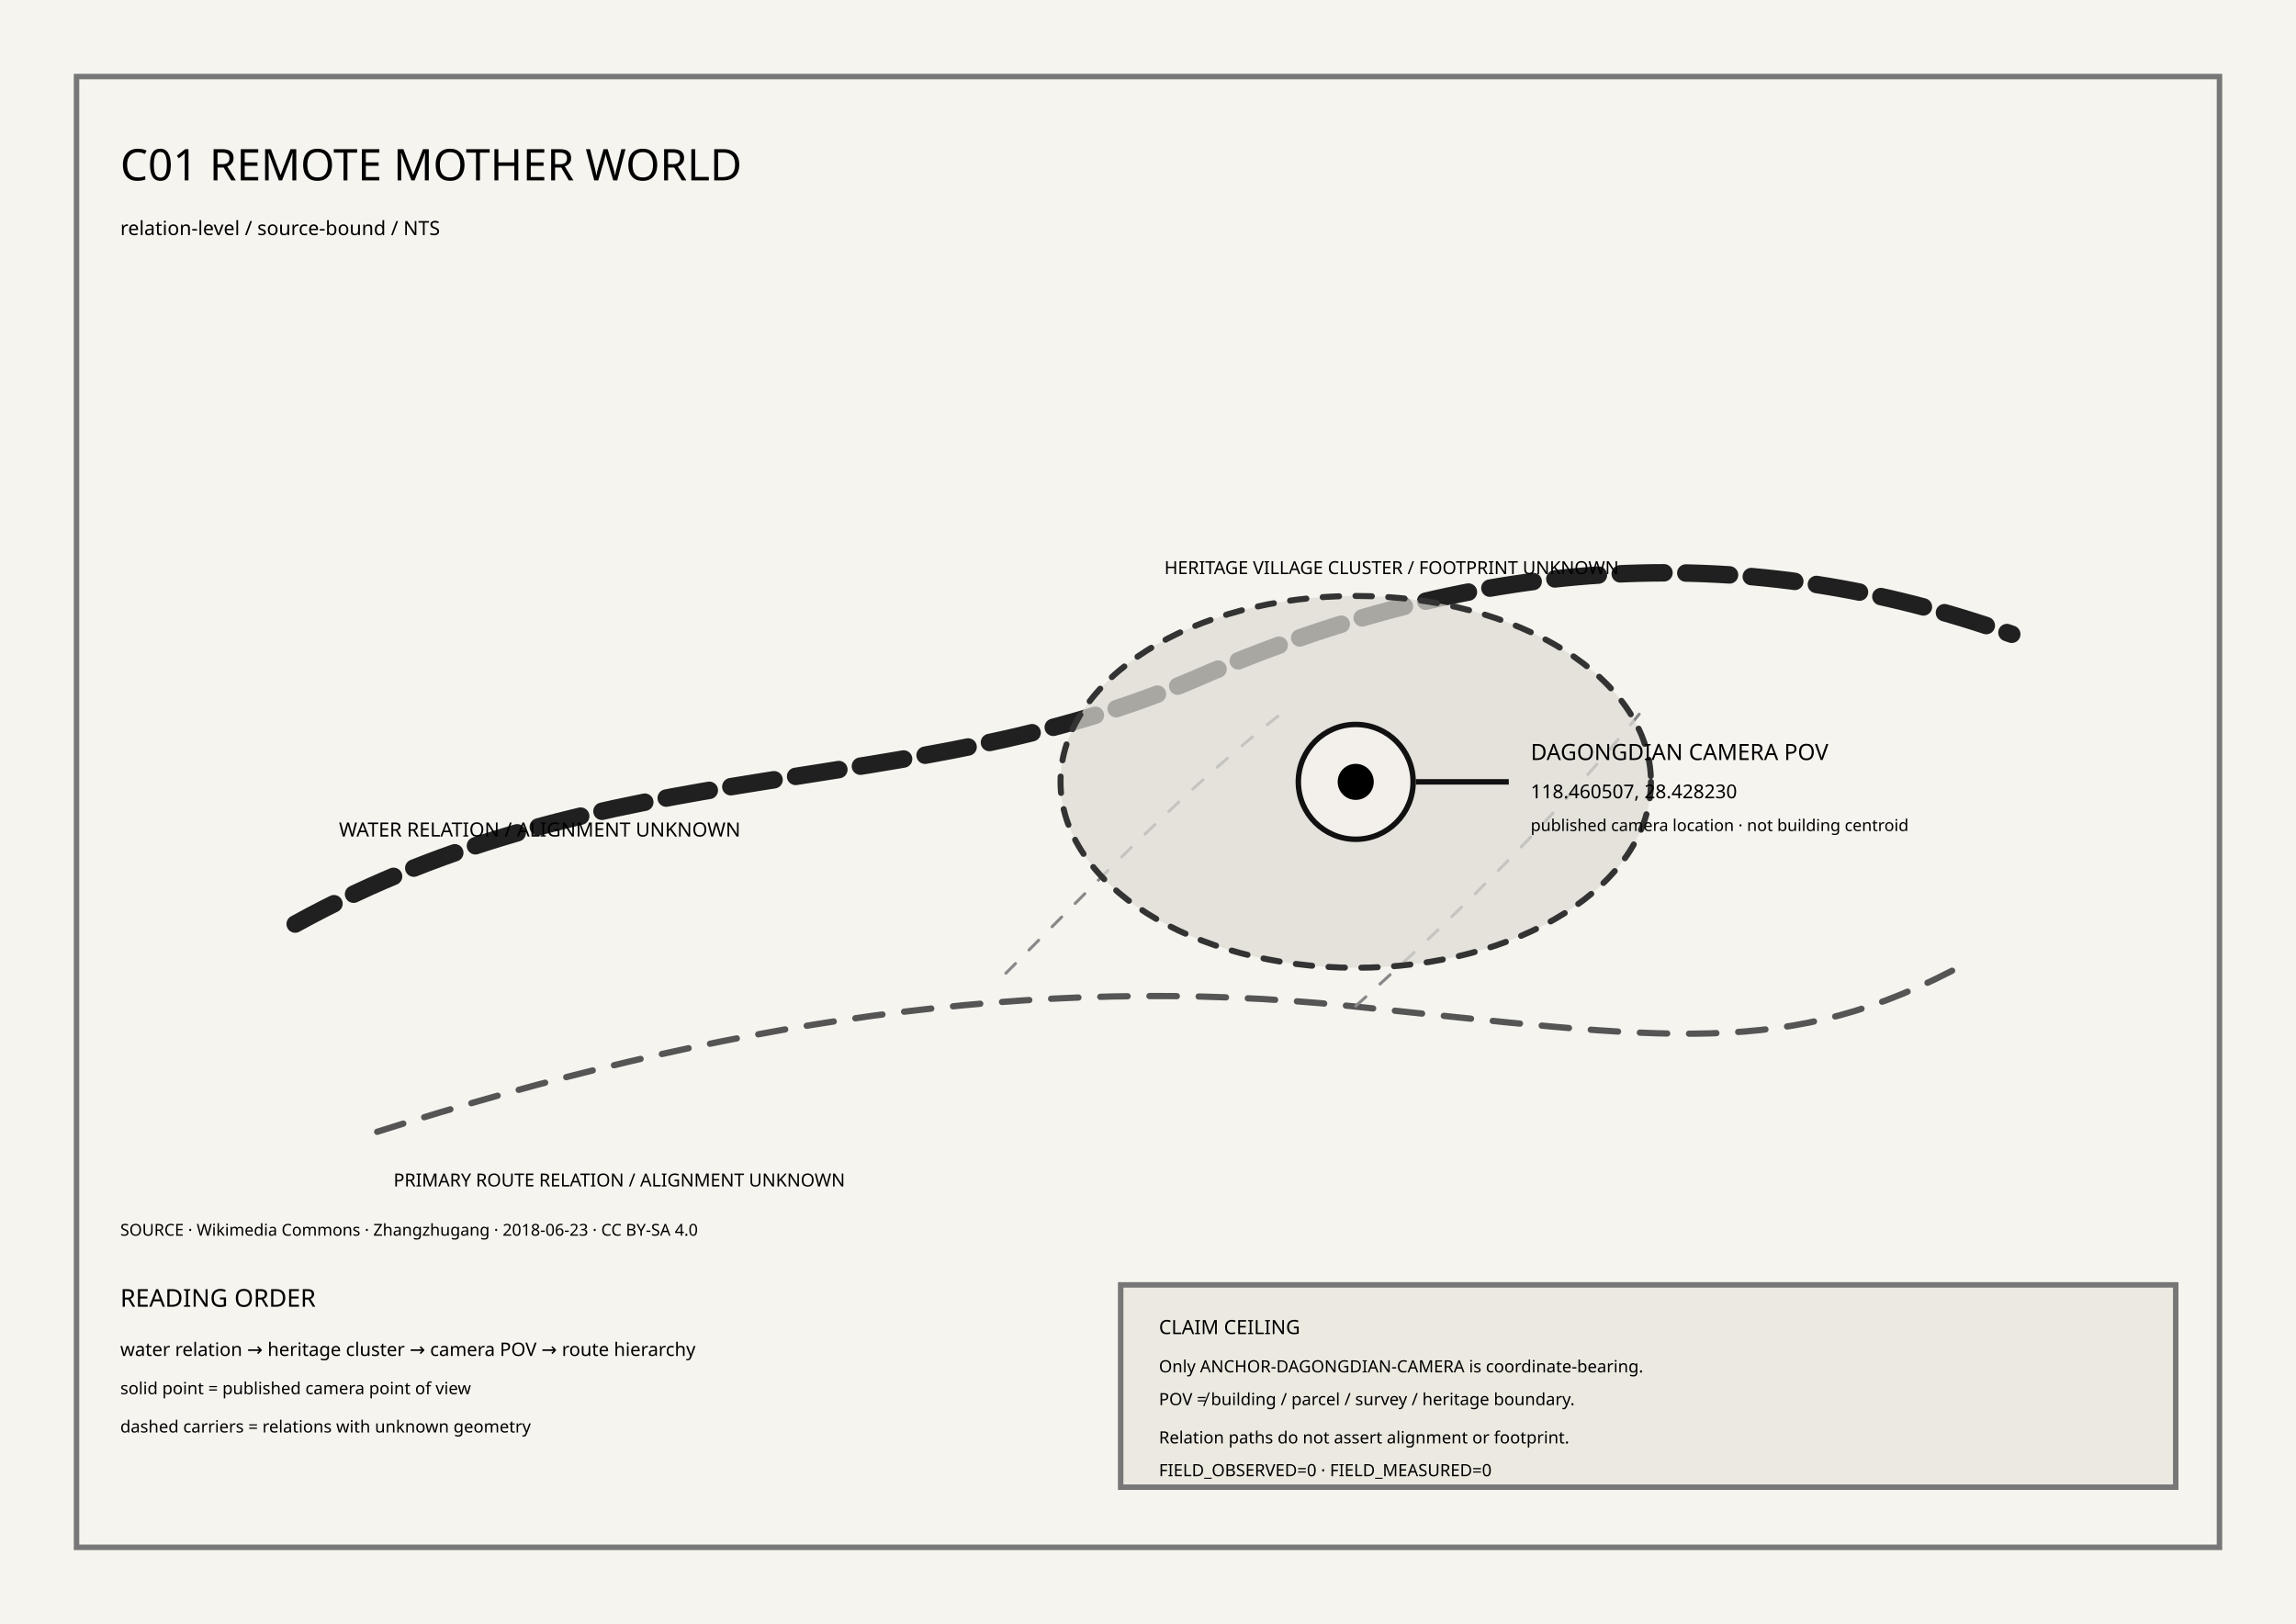
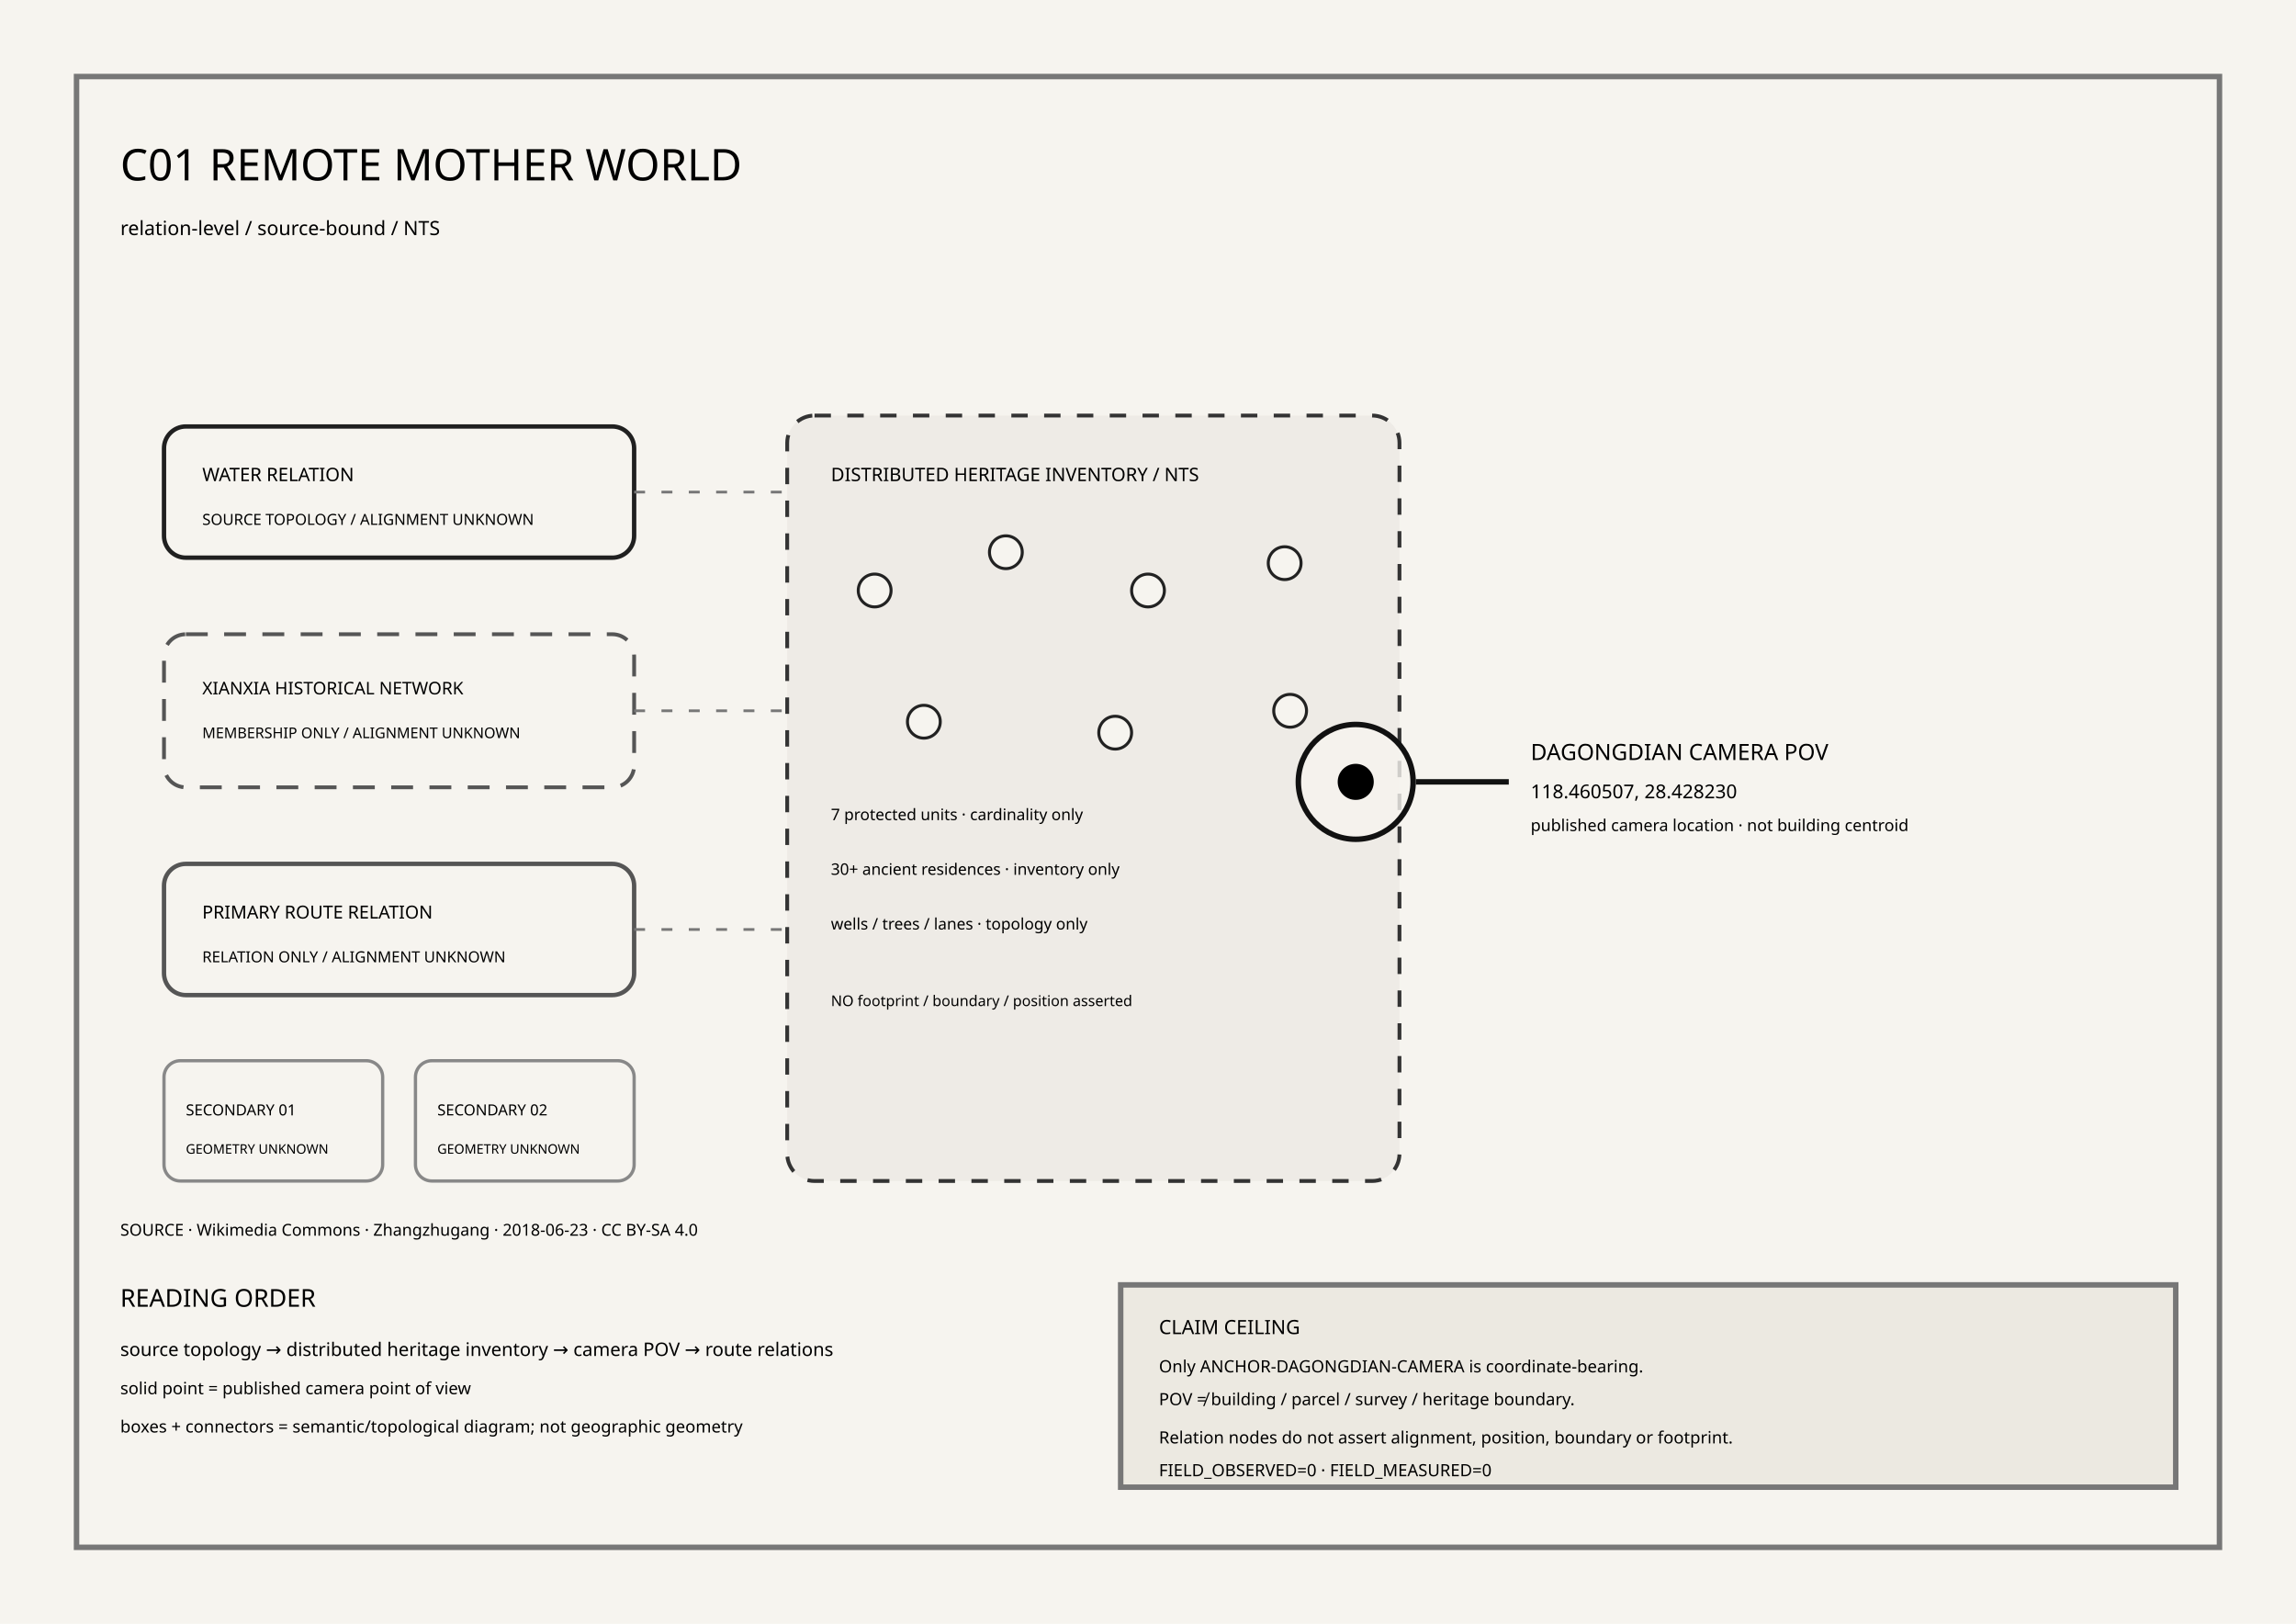
<svg xmlns="http://www.w3.org/2000/svg" width="420mm" height="297mm" viewBox="0 0 420 297">
  <rect width="420" height="297" fill="#f6f4ef" />
  <g id="L00-FRAME" font-family="sans-serif">
    <rect x="14" y="14" width="392" height="269" fill="none" stroke="#777" />
    <text x="22" y="33" font-size="8">C01 REMOTE MOTHER WORLD</text>
    <text x="22" y="43" font-size="3.6">relation-level / source-bound / NTS</text>
  </g>
-   <g id="L10-RELATIONS" fill="none" stroke-linecap="round">
-     <path id="REL-WATER-01" stroke="#202020" stroke-width="3.2" stroke-dasharray="8 4" d="M54 169 C112 137 166 147 219 124 S320 99 368 116" />
-     <path id="REL-ROUTE-PRIMARY-01" stroke="#555" stroke-width="1.15" stroke-dasharray="5 4" d="M69 207 C132 187 189 178 247 184 S327 194 360 176" />
-     <path id="REL-ROUTE-SECONDARY-01" stroke="#888" stroke-width="0.55" stroke-dasharray="2.5 3.5" d="M184 178 C202 160 216 145 235 130" />
-     <path id="REL-ROUTE-SECONDARY-02" stroke="#888" stroke-width="0.55" stroke-dasharray="2.5 3.5" d="M248 184 C268 166 285 149 302 128" />
-     <ellipse id="REL-CLUSTER-01" cx="248" cy="143" rx="54" ry="34" fill="#dedbd3" fill-opacity="0.72" stroke="#333" stroke-width="1.1" stroke-dasharray="3 3" />
-   </g>
-   <g id="L15-RELATION-LABELS" font-family="sans-serif">
-     <text x="62" y="153" font-size="3.6">WATER RELATION / ALIGNMENT UNKNOWN</text>
-     <text x="72" y="217" font-size="3.3">PRIMARY ROUTE RELATION / ALIGNMENT UNKNOWN</text>
-     <text x="213" y="105" font-size="3.3">HERITAGE VILLAGE CLUSTER / FOOTPRINT UNKNOWN</text>
+   <g id="L10-RELATIONS" font-family="sans-serif">
+     <g id="REL-WATER-01">
+       <rect x="30" y="78" width="86" height="24" rx="4" fill="none" stroke="#202020" stroke-width="0.8" />
+       <text x="37" y="88" font-size="3.4">WATER RELATION</text>
+       <text x="37" y="96" font-size="2.8">SOURCE TOPOLOGY / ALIGNMENT UNKNOWN</text>
+     </g>
+     <g id="REL-XIANXIA-NETWORK-01">
+       <rect x="30" y="116" width="86" height="28" rx="4" fill="none" stroke="#555" stroke-width="0.7" stroke-dasharray="4 3" />
+       <text x="37" y="127" font-size="3.2">XIANXIA HISTORICAL NETWORK</text>
+       <text x="37" y="135" font-size="2.7">MEMBERSHIP ONLY / ALIGNMENT UNKNOWN</text>
+     </g>
+     <g id="REL-ROUTE-PRIMARY-01">
+       <rect x="30" y="158" width="86" height="24" rx="4" fill="none" stroke="#555" stroke-width="0.8" />
+       <text x="37" y="168" font-size="3.3">PRIMARY ROUTE RELATION</text>
+       <text x="37" y="176" font-size="2.8">RELATION ONLY / ALIGNMENT UNKNOWN</text>
+     </g>
+     <g id="REL-ROUTE-SECONDARY-01">
+       <rect x="30" y="194" width="40" height="22" rx="3" fill="none" stroke="#888" stroke-width="0.6" />
+       <text x="34" y="204" font-size="2.8">SECONDARY 01</text>
+       <text x="34" y="211" font-size="2.4">GEOMETRY UNKNOWN</text>
+     </g>
+     <g id="REL-ROUTE-SECONDARY-02">
+       <rect x="76" y="194" width="40" height="22" rx="3" fill="none" stroke="#888" stroke-width="0.6" />
+       <text x="80" y="204" font-size="2.8">SECONDARY 02</text>
+       <text x="80" y="211" font-size="2.4">GEOMETRY UNKNOWN</text>
+     </g>
+     <g id="REL-CLUSTER-01">
+       <rect x="144" y="76" width="112" height="140" rx="5" fill="#dedbd3" fill-opacity=".35" stroke="#333" stroke-width=".7" stroke-dasharray="3 3" />
+       <text x="152" y="88" font-size="3.4">DISTRIBUTED HERITAGE INVENTORY / NTS</text>
+       <g id="WORLD-PROTECTED-UNITS-NTS" fill="#f6f4ef" stroke="#222" stroke-width=".55">
+         <circle cx="160" cy="108" r="3" />
+         <circle cx="184" cy="101" r="3" />
+         <circle cx="210" cy="108" r="3" />
+         <circle cx="235" cy="103" r="3" />
+         <circle cx="169" cy="132" r="3" />
+         <circle cx="204" cy="134" r="3" />
+         <circle cx="236" cy="130" r="3" />
+       </g>
+       <text x="152" y="150" font-size="2.9">7 protected units · cardinality only</text>
+       <text x="152" y="160" font-size="2.9">30+ ancient residences · inventory only</text>
+       <text x="152" y="170" font-size="2.9">wells / trees / lanes · topology only</text>
+       <text x="152" y="184" font-size="2.7">NO footprint / boundary / position asserted</text>
+     </g>
+     <g id="WORLD-TOPOLOGY-LINKS" fill="none" stroke="#777" stroke-width=".5" stroke-dasharray="2 3">
+       <path d="M116 90 H144" />
+       <path d="M116 130 H144" />
+       <path d="M116 170 H144" />
+     </g>
  </g>
  <g id="L20-ANCHOR" font-family="sans-serif">
    <circle cx="248" cy="143" r="10.5" fill="#f6f4ef" fill-opacity=".8" stroke="#111" />
    <circle id="ANCHOR-DAGONGDIAN-CAMERA" cx="248" cy="143" r="3.3" />
    <path d="M259 143 H276" stroke="#111" />
    <text x="280" y="139" font-size="4.1">DAGONGDIAN CAMERA POV</text>
    <text x="280" y="146" font-size="3.5">118.460507, 28.428230</text>
    <text x="280" y="152" font-size="3.0">published camera location · not building centroid</text>
  </g>
  <g id="L25-SOURCE" font-family="sans-serif">
    <text x="22" y="226" font-size="3.0">SOURCE · Wikimedia Commons · Zhangzhugang · 2018-06-23 · CC BY-SA 4.0</text>
  </g>
  <g id="L30-LEGEND" font-family="sans-serif">
    <text x="22" y="239" font-size="4.5">READING ORDER</text>
-     <text x="22" y="248" font-size="3.4">water relation → heritage cluster → camera POV → route hierarchy</text>
+     <text x="22" y="248" font-size="3.4">source topology → distributed heritage inventory → camera POV → route relations</text>
    <text x="22" y="255" font-size="3.1">solid point = published camera point of view</text>
-     <text x="22" y="262" font-size="3.1">dashed carriers = relations with unknown geometry</text>
+     <text x="22" y="262" font-size="3.1">boxes + connectors = semantic/topological diagram; not geographic geometry</text>
  </g>
  <g id="L40-CLAIM-CEILING" font-family="sans-serif">
    <rect x="205" y="235" width="193" height="37" fill="#ece9e1" stroke="#777" />
    <text x="212" y="244" font-size="3.6">CLAIM CEILING</text>
    <text x="212" y="251" font-size="3.1">Only ANCHOR-DAGONGDIAN-CAMERA is coordinate-bearing.</text>
    <text x="212" y="257" font-size="3.1">POV ≠ building / parcel / survey / heritage boundary.</text>
-     <text x="212" y="264" font-size="3.1">Relation paths do not assert alignment or footprint.</text>
+     <text x="212" y="264" font-size="3.1">Relation nodes do not assert alignment, position, boundary or footprint.</text>
    <text x="212" y="270" font-size="3.1">FIELD_OBSERVED=0 · FIELD_MEASURED=0</text>
  </g>
</svg>
